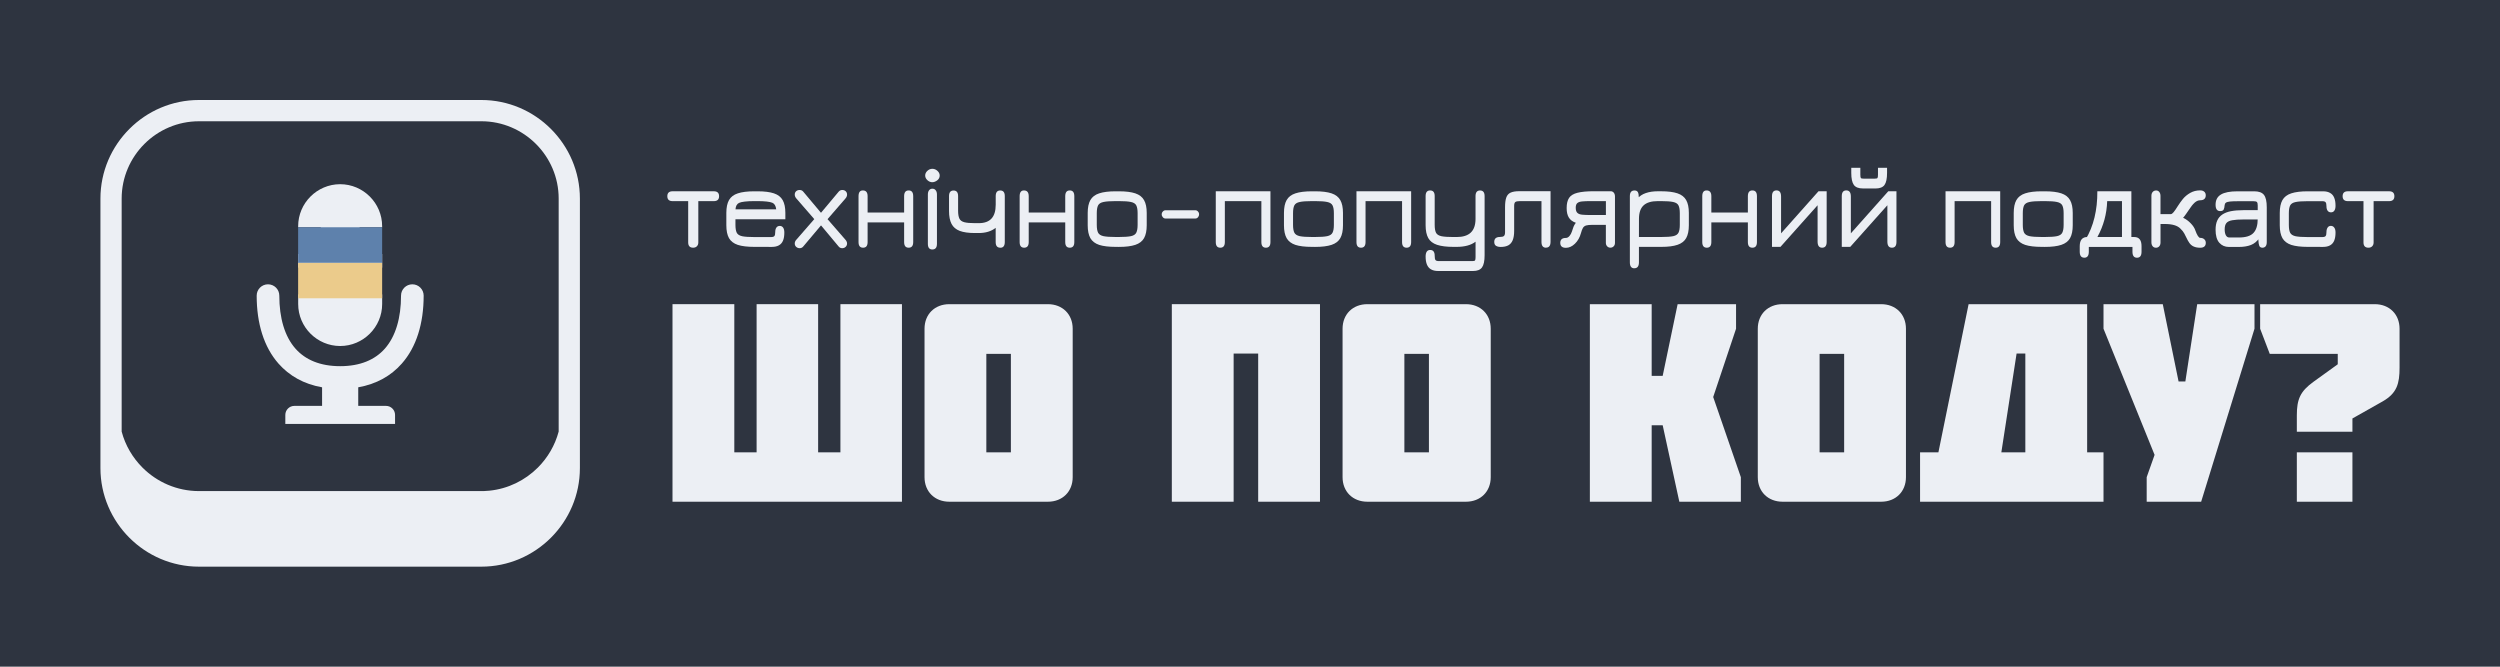
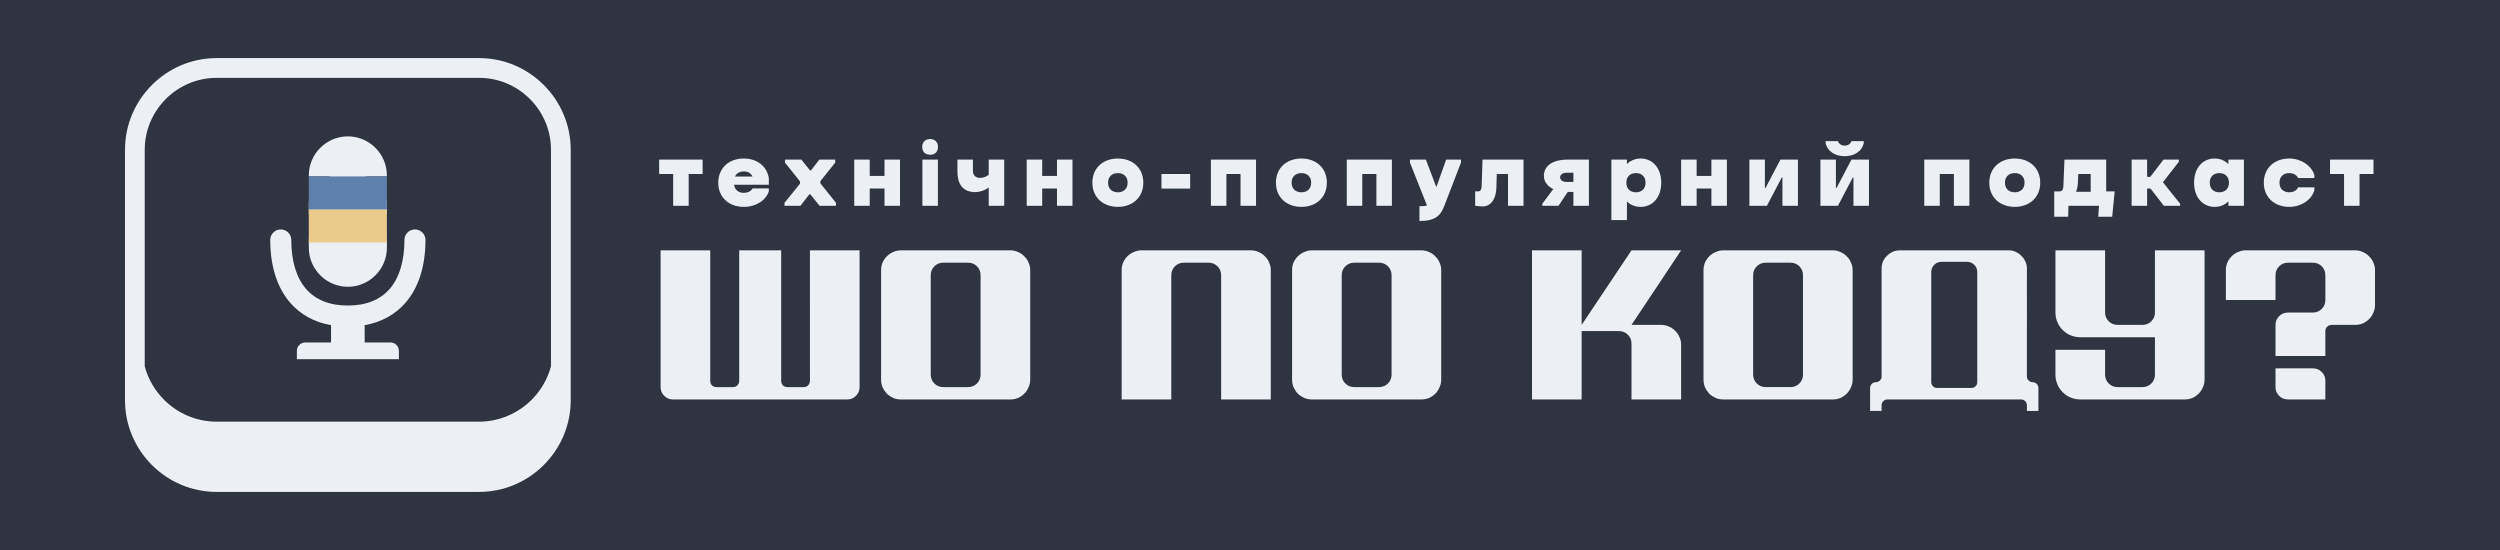
- <svg xmlns="http://www.w3.org/2000/svg" width="75mm" height="20mm" viewBox="0 0 75 20" version="1.1" id="svg5" xml:space="preserve">
-   <defs id="defs2">
-     <rect x="221.534" y="278.21" width="349.051" height="68.905" id="rect384" />
-     <rect x="212.368" y="266.039" width="286.84" height="48.158" id="rect1342" />
-     <rect x="245.825" y="251.493" width="269.931" height="63.039" id="rect1234" />
-     <rect x="1.001" y="132.807" width="376.925" height="112.314" id="rect34611" />
-     <rect x="27.359" y="169.602" width="380.622" height="48.557" id="rect34356" />
-     <clipPath clipPathUnits="userSpaceOnUse" id="clipPath5864">
-       <path d="m 0,7190 v 9010 H 9010 V 7190 Z" id="path5862" />
-     </clipPath>
-     <clipPath clipPathUnits="userSpaceOnUse" id="clipPath5876">
-       <path d="m 8990,7190 v 9010 h 9020 V 7190 Z" id="path5874" />
-     </clipPath>
-     <clipPath clipPathUnits="userSpaceOnUse" id="clipPath5888">
-       <path d="m 17990,7190 v 9010 h 9010 V 7190 Z" id="path5886" />
-     </clipPath>
-     <clipPath clipPathUnits="userSpaceOnUse" id="clipPath5900">
-       <path d="M 0,7210 H 11530 V 0 H 0 Z" id="path5898" />
-     </clipPath>
-     <clipPath clipPathUnits="userSpaceOnUse" id="clipPath5912">
-       <path d="M 11510,0 V 7210 H 23050 V 0 Z" id="path5910" />
-     </clipPath>
-     <clipPath clipPathUnits="userSpaceOnUse" id="clipPath5924">
-       <path d="m 23030,0 v 7210 h 3970 V 0 Z" id="path5922" />
-     </clipPath>
-     <clipPath clipPathUnits="userSpaceOnUse" id="clipPath5864-6">
-       <path d="m 0,7190 v 9010 H 9010 V 7190 Z" id="path5862-7" />
-     </clipPath>
-     <clipPath clipPathUnits="userSpaceOnUse" id="clipPath5876-5">
-       <path d="m 8990,7190 v 9010 h 9020 V 7190 Z" id="path5874-3" />
-     </clipPath>
-     <clipPath clipPathUnits="userSpaceOnUse" id="clipPath5888-5">
-       <path d="m 17990,7190 v 9010 h 9010 V 7190 Z" id="path5886-6" />
-     </clipPath>
-     <clipPath clipPathUnits="userSpaceOnUse" id="clipPath5900-2">
-       <path d="M 0,7210 H 11530 V 0 H 0 Z" id="path5898-9" />
-     </clipPath>
-     <clipPath clipPathUnits="userSpaceOnUse" id="clipPath5912-1">
-       <path d="M 11510,0 V 7210 H 23050 V 0 Z" id="path5910-2" />
-     </clipPath>
-     <clipPath clipPathUnits="userSpaceOnUse" id="clipPath5924-7">
-       <path d="m 23030,0 v 7210 h 3970 V 0 Z" id="path5922-0" />
-     </clipPath>
+ <svg xmlns="http://www.w3.org/2000/svg" width="1000" height="220" viewBox="0 0 264.583 58.208" version="1.1" id="svg1">
+   <defs id="defs1">
+     <rect x="698.834" y="219.654" width="852.581" height="212.078" id="rect2" />
+     <rect x="631.192" y="331.435" width="1088.994" height="131.079" id="rect3" />
  </defs>
-   <rect style="display:inline;fill:#2e3440;fill-opacity:1;stroke-width:0.673;paint-order:fill markers stroke" id="rect4131" x="0" y="0" width="75" height="20" />
-   <g id="g639" transform="matrix(1.000032,0,0,1.000032,-44.36337,-42.13493)" style="stroke:none">
-     <g id="g507" transform="matrix(0.9999678,0,0,0.9999678,-15.76007,2.134864)" style="stroke:none">
-       <g aria-label="шо по коду?" transform="matrix(0.2645833,0,0,0.2645833,21.34641,-26.54842)" id="text382" style="font-weight:bold;font-size:32px;font-family:Molot;-inkscape-font-specification:'Molot, Bold';text-align:center;letter-spacing:0px;word-spacing:-7px;white-space:pre;shape-inside:url(#rect384);display:inline;fill:#eceff4;stroke-width:3.78;paint-order:fill markers stroke">
-         <path d="m 416.749,297.018 c 1.6,-0.928 1.888,-2.016 1.888,-3.808 v -4.416 c 0,-1.632 -1.152,-2.784 -2.816,-2.784 h -12.992 v 2.784 l 1.088,2.848 h 7.712 v 1.184 l -2.752,1.984 c -1.504,1.088 -1.888,1.984 -1.888,3.808 v 1.856 h 6.304 v -1.504 z m -9.76,5.792 v 5.6 h 6.304 v -5.6 z" style="text-align:justify;fill:#eceff4" id="path239" />
-         <path d="m 396.141,308.41 6.048,-19.616 v -2.784 h -6.496 l -1.344,8.768 h -0.768 l -1.792,-8.768 h -6.72 v 2.784 l 5.792,14.304 -0.896,2.528 v 2.784 z" style="stroke:none;font-weight:bold;font-size:32px;font-family:Molot;-inkscape-font-specification:'Molot, Bold';text-align:justify;letter-spacing:0px;word-spacing:-7px;white-space:pre;shape-inside:url(#rect384);display:inline;fill:#eceff4;stroke-width:3.78;paint-order:fill markers stroke" id="path237" transform="translate(-2.7097525e-6)" />
-         <path d="m 376.205,302.81 h -2.72 l 1.728,-11.2 h 0.992 z m -11.936,5.6 h 20.8 v -5.6 h -1.856 v -16.8 h -13.44 l -3.424,16.8 h -2.08 z" style="stroke:none;font-weight:bold;font-size:32px;font-family:Molot;-inkscape-font-specification:'Molot, Bold';text-align:justify;letter-spacing:0px;word-spacing:-7px;white-space:pre;shape-inside:url(#rect384);display:inline;fill:#eceff4;stroke-width:3.78;paint-order:fill markers stroke" id="path235" transform="translate(-2.7097525e-6)" />
-         <path d="m 355.661,291.642 v 11.168 h -2.784 v -11.168 z m 4.192,16.768 c 1.664,0 2.816,-1.152 2.816,-2.784 v -16.832 c 0,-1.632 -1.152,-2.784 -2.816,-2.784 h -11.168 c -1.664,0 -2.816,1.152 -2.816,2.784 v 16.832 c 0,1.632 1.152,2.784 2.816,2.784 z" style="stroke:none;font-weight:bold;font-size:32px;font-family:Molot;-inkscape-font-specification:'Molot, Bold';text-align:justify;letter-spacing:0px;word-spacing:-7px;white-space:pre;shape-inside:url(#rect384);display:inline;fill:#eceff4;stroke-width:3.78;paint-order:fill markers stroke" id="path233" transform="translate(-2.7097525e-6)" />
-         <path d="m 335.085,294.138 h -1.248 v -8.128 h -7.008 v 22.4 h 7.008 v -8.672 h 1.248 l 1.888,8.672 h 6.976 v -2.784 l -3.136,-9.088 2.592,-7.744 v -2.784 h -6.624 z" style="stroke:none;font-weight:bold;font-size:32px;font-family:Molot;-inkscape-font-specification:'Molot, Bold';text-align:justify;letter-spacing:0px;word-spacing:-7px;white-space:pre;shape-inside:url(#rect384);display:inline;fill:#eceff4;stroke-width:3.78;paint-order:fill markers stroke" id="path231" transform="translate(-2.7097525e-6)" />
-         <path d="m 308.581,291.642 v 11.168 h -2.784 v -11.168 z m 4.192,16.768 c 1.664,0 2.816,-1.152 2.816,-2.784 v -16.832 c 0,-1.632 -1.152,-2.784 -2.816,-2.784 h -11.168 c -1.664,0 -2.816,1.152 -2.816,2.784 v 16.832 c 0,1.632 1.152,2.784 2.816,2.784 z" style="stroke:none;font-weight:bold;font-size:32px;font-family:Molot;-inkscape-font-specification:'Molot, Bold';text-align:justify;letter-spacing:0px;word-spacing:-7px;white-space:pre;shape-inside:url(#rect384);display:inline;fill:#eceff4;stroke-width:3.78;paint-order:fill markers stroke" id="path229" transform="translate(-2.7097525e-6)" />
-         <path d="m 286.437,308.41 v -16.8 h 2.784 v 16.8 h 7.008 v -22.4 h -16.8 v 22.4 z" style="stroke:none;font-weight:bold;font-size:32px;font-family:Molot;-inkscape-font-specification:'Molot, Bold';text-align:justify;letter-spacing:0px;word-spacing:-7px;white-space:pre;shape-inside:url(#rect384);display:inline;fill:#eceff4;stroke-width:3.78;paint-order:fill markers stroke" id="path227" transform="translate(-2.7097525e-6)" />
-         <path d="m 261.181,291.642 v 11.168 h -2.784 v -11.168 z m 4.192,16.768 c 1.664,0 2.816,-1.152 2.816,-2.784 v -16.832 c 0,-1.632 -1.152,-2.784 -2.816,-2.784 h -11.168 c -1.664,0 -2.816,1.152 -2.816,2.784 v 16.832 c 0,1.632 1.152,2.784 2.816,2.784 z" style="stroke:none;font-weight:bold;font-size:32px;font-family:Molot;-inkscape-font-specification:'Molot, Bold';text-align:justify;letter-spacing:0px;word-spacing:-7px;white-space:pre;shape-inside:url(#rect384);display:inline;fill:#eceff4;stroke-width:3.78;paint-order:fill markers stroke" id="path225" transform="translate(-2.7097525e-6)" />
-         <path d="m 222.813,286.01 v 22.4 h 26.016 v -22.4 h -6.976 v 16.8 h -2.528 v -16.8 h -6.976 v 16.8 h -2.528 v -16.8 z" style="stroke:none;font-weight:bold;font-size:32px;font-family:Molot;-inkscape-font-specification:'Molot, Bold';text-align:justify;letter-spacing:0px;word-spacing:-7px;white-space:pre;shape-inside:url(#rect384);display:inline;fill:#eceff4;stroke-width:3.78;paint-order:fill markers stroke" id="path223" transform="translate(-2.7097525e-6)" />
-       </g>
-       <g aria-label="технічно-популярний подкаст" transform="scale(0.9586099,1.043177)" id="text428" style="font-weight:bold;font-size:3.382px;font-family:Jura;-inkscape-font-specification:'Jura, Bold';text-align:center;text-anchor:middle;fill:#eceff4;stroke-width:0.098;paint-order:fill markers stroke">
-         <path d="m 136.842,45.468 q -0.156,0 -0.156,-0.152 v -1.187 h -0.487 q -0.166,0 -0.166,-0.142 0,-0.142 0.166,-0.142 h 1.288 q 0.166,0 0.166,0.142 0,0.142 -0.166,0.142 h -0.484 v 1.187 q 0,0.069 -0.044,0.11 -0.044,0.042 -0.118,0.042 z" id="path346" style="stroke:none;font-weight:bold;font-size:3.382px;font-family:Jura;-inkscape-font-specification:'Jura, Bold';text-align:center;text-anchor:middle;fill:#eceff4;stroke-width:0.098;paint-order:fill markers stroke" />
-         <path d="m 134.942,45.444 q -0.325,0 -0.517,-0.057 -0.191,-0.059 -0.276,-0.194 -0.083,-0.137 -0.083,-0.37 v -0.355 q 0,-0.233 0.083,-0.369 0.085,-0.137 0.276,-0.194 0.193,-0.059 0.517,-0.059 h 0.477 q 0.134,0 0.22,0.046 0.088,0.044 0.13,0.137 0.042,0.091 0.042,0.233 0,0.091 -0.037,0.14 -0.035,0.049 -0.105,0.049 -0.068,0 -0.105,-0.046 -0.037,-0.047 -0.037,-0.13 0,-0.085 -0.027,-0.115 -0.027,-0.03 -0.105,-0.03 h -0.453 q -0.255,0 -0.382,0.025 -0.127,0.024 -0.169,0.098 -0.041,0.074 -0.041,0.225 v 0.335 q 0,0.149 0.041,0.225 0.042,0.074 0.169,0.1 0.127,0.024 0.382,0.024 h 0.453 q 0.08,0 0.105,-0.029 0.027,-0.029 0.027,-0.113 0,-0.079 0.035,-0.129 0.035,-0.051 0.103,-0.051 0.066,0 0.105,0.049 0.041,0.047 0.041,0.144 0,0.14 -0.042,0.233 -0.042,0.091 -0.13,0.135 -0.086,0.044 -0.22,0.044 z" id="path344" style="stroke:none;font-weight:bold;font-size:3.382px;font-family:Jura;-inkscape-font-specification:'Jura, Bold';text-align:center;text-anchor:middle;fill:#eceff4;stroke-width:0.098;paint-order:fill markers stroke" />
-         <path d="m 133.515,45.468 q -0.042,0 -0.069,-0.025 -0.027,-0.024 -0.041,-0.103 -0.012,-0.079 -0.012,-0.243 l 0.037,0.088 q -0.107,0.147 -0.267,0.205 -0.159,0.056 -0.375,0.056 h -0.315 q -0.184,0 -0.301,-0.122 -0.115,-0.123 -0.115,-0.372 0,-0.156 0.051,-0.262 0.051,-0.108 0.157,-0.174 0.107,-0.068 0.272,-0.098 0.166,-0.03 0.396,-0.03 h 0.572 l -0.129,0.115 v -0.25 q 0,-0.074 -0.025,-0.098 -0.024,-0.024 -0.107,-0.024 h -0.477 q -0.171,0 -0.262,0.009 -0.09,0.009 -0.125,0.034 -0.035,0.024 -0.039,0.069 -0.007,0.088 -0.032,0.13 -0.025,0.042 -0.11,0.042 -0.142,0 -0.142,-0.183 0,-0.201 0.167,-0.293 0.167,-0.093 0.519,-0.093 h 0.524 q 0.216,0 0.304,0.103 0.088,0.103 0.088,0.357 v 1.001 q 0,0.162 -0.145,0.162 z m -1.031,-0.294 h 0.304 q 0.32,0 0.453,-0.129 0.135,-0.13 0.135,-0.409 l 0.02,0.02 h -0.463 q -0.223,0 -0.353,0.022 -0.129,0.02 -0.184,0.081 -0.054,0.061 -0.054,0.181 0,0.108 0.037,0.171 0.039,0.063 0.105,0.063 z" id="path342" style="stroke:none;font-weight:bold;font-size:3.382px;font-family:Jura;-inkscape-font-specification:'Jura, Bold';text-align:center;text-anchor:middle;fill:#eceff4;stroke-width:0.098;paint-order:fill markers stroke" />
-         <path d="m 130.187,45.468 q -0.063,0 -0.101,-0.044 -0.037,-0.044 -0.037,-0.112 V 43.977 q 0,-0.071 0.041,-0.113 0.041,-0.042 0.108,-0.042 0.061,0 0.098,0.044 0.037,0.042 0.037,0.112 v 0.524 h 0.325 q 0.034,0 0.081,-0.051 0.049,-0.051 0.139,-0.184 0.069,-0.1 0.157,-0.201 0.09,-0.101 0.228,-0.174 0.14,-0.073 0.311,-0.073 0.08,0 0.127,0.037 0.049,0.037 0.049,0.105 0,0.071 -0.046,0.107 -0.044,0.036 -0.13,0.036 -0.088,0 -0.172,0.068 -0.083,0.068 -0.203,0.238 -0.03,0.042 -0.059,0.079 -0.027,0.036 -0.052,0.066 -0.024,0.029 -0.047,0.052 0.132,0.057 0.238,0.159 0.108,0.101 0.145,0.206 0.041,0.105 0.08,0.159 0.039,0.054 0.071,0.054 0.08,0 0.127,0.039 0.049,0.039 0.049,0.103 0,0.142 -0.176,0.142 -0.118,0 -0.205,-0.036 -0.086,-0.036 -0.137,-0.108 -0.051,-0.069 -0.083,-0.135 -0.032,-0.066 -0.074,-0.134 -0.042,-0.069 -0.123,-0.14 -0.14,-0.13 -0.484,-0.13 h -0.135 v 0.531 q 0,0.069 -0.039,0.11 -0.039,0.042 -0.107,0.042 z" id="path340" style="stroke:none;font-weight:bold;font-size:3.382px;font-family:Jura;-inkscape-font-specification:'Jura, Bold';text-align:center;text-anchor:middle;fill:#eceff4;stroke-width:0.098;paint-order:fill markers stroke" />
-         <path d="m 127.948,45.755 q -0.142,0 -0.142,-0.172 V 45.424 q 0,-0.269 0.25,-0.264 h 0.088 l -0.152,0.068 q 0.37,-0.568 0.365,-1.383 h 1.065 v 1.316 h 0.091 q 0.227,0 0.227,0.264 v 0.159 q 0,0.172 -0.142,0.172 -0.142,0 -0.142,-0.172 v -0.139 h -1.366 v 0.139 q 0,0.172 -0.142,0.172 z m 0.411,-0.595 h 0.769 v -1.031 H 128.665 q -0.02,0.553 -0.306,1.031 z" id="path338" style="stroke:none;font-weight:bold;font-size:3.382px;font-family:Jura;-inkscape-font-specification:'Jura, Bold';text-align:center;text-anchor:middle;fill:#eceff4;stroke-width:0.098;paint-order:fill markers stroke" />
-         <path d="m 126.616,45.444 q -0.325,0 -0.517,-0.057 -0.191,-0.059 -0.276,-0.194 -0.083,-0.137 -0.083,-0.37 v -0.355 q 0,-0.233 0.083,-0.369 0.085,-0.137 0.276,-0.194 0.193,-0.059 0.517,-0.059 h 0.098 q 0.325,0 0.516,0.059 0.191,0.059 0.274,0.196 0.083,0.135 0.083,0.367 v 0.355 q 0,0.232 -0.083,0.369 -0.083,0.135 -0.274,0.194 -0.191,0.059 -0.516,0.059 z m 0,-0.284 h 0.098 q 0.254,0 0.379,-0.024 0.127,-0.025 0.167,-0.1 0.042,-0.076 0.042,-0.225 v -0.335 q 0,-0.15 -0.042,-0.225 -0.041,-0.074 -0.167,-0.098 -0.125,-0.025 -0.379,-0.025 h -0.098 q -0.255,0 -0.382,0.025 -0.127,0.024 -0.169,0.098 -0.041,0.074 -0.041,0.225 v 0.335 q 0,0.149 0.041,0.225 0.042,0.074 0.169,0.1 0.127,0.024 0.382,0.024 z" id="path336" style="stroke:none;font-weight:bold;font-size:3.382px;font-family:Jura;-inkscape-font-specification:'Jura, Bold';text-align:center;text-anchor:middle;fill:#eceff4;stroke-width:0.098;paint-order:fill markers stroke" />
-         <path d="m 123.748,45.468 q -0.142,0 -0.142,-0.162 v -1.461 h 1.711 v 1.461 q 0,0.162 -0.142,0.162 -0.142,0 -0.142,-0.162 v -1.177 h -1.143 v 1.177 q 0,0.162 -0.142,0.162 z" id="path334" style="stroke:none;font-weight:bold;font-size:3.382px;font-family:Jura;-inkscape-font-specification:'Jura, Bold';text-align:center;text-anchor:middle;fill:#eceff4;stroke-width:0.098;paint-order:fill markers stroke" />
-         <path d="m 121.928,45.468 q -0.142,0 -0.142,-0.176 V 44.247 l -1.162,1.197 h -0.265 v -1.458 q 0,-0.166 0.142,-0.166 0.142,0 0.142,0.176 v 1.059 l 1.172,-1.211 h 0.255 v 1.458 q 0,0.166 -0.142,0.166 z m -0.91,-1.704 q -0.2,0 -0.281,-0.101 -0.081,-0.103 -0.081,-0.348 v -0.145 h 0.284 v 0.2 q 0,0.076 0.017,0.095 0.017,0.017 0.088,0.017 h 0.345 q 0.069,0 0.085,-0.017 0.017,-0.019 0.017,-0.095 v -0.2 h 0.284 v 0.145 q 0,0.249 -0.081,0.35 -0.08,0.1 -0.281,0.1 z" id="path332" style="fill:#eceff4" />
-         <path d="m 119.744,45.468 q -0.142,0 -0.142,-0.176 V 44.247 l -1.162,1.197 h -0.265 v -1.458 q 0,-0.166 0.142,-0.166 0.142,0 0.142,0.176 v 1.059 l 1.172,-1.211 h 0.255 v 1.458 q 0,0.166 -0.142,0.166 z" id="path330" style="stroke:none;font-weight:bold;font-size:3.382px;font-family:Jura;-inkscape-font-specification:'Jura, Bold';text-align:center;text-anchor:middle;fill:#eceff4;stroke-width:0.098;paint-order:fill markers stroke" />
-         <path d="m 116.135,45.468 q -0.142,0 -0.142,-0.162 v -1.319 q 0,-0.166 0.135,-0.166 0.149,0 0.149,0.166 v 0.47 h 1.143 v -0.47 q 0,-0.166 0.142,-0.166 0.142,0 0.142,0.166 v 1.319 q 0,0.162 -0.142,0.162 -0.142,0 -0.142,-0.162 v -0.565 h -1.143 v 0.565 q 0,0.162 -0.142,0.162 z" id="path328" style="stroke:none;font-weight:bold;font-size:3.382px;font-family:Jura;-inkscape-font-specification:'Jura, Bold';text-align:center;text-anchor:middle;fill:#eceff4;stroke-width:0.098;paint-order:fill markers stroke" />
-         <path d="m 113.866,46.06 q -0.139,0 -0.139,-0.172 v -1.904 q 0,-0.162 0.145,-0.162 0.076,0 0.105,0.047 0.03,0.047 0.03,0.162 v 0.101 l -0.051,-0.068 q 0.107,-0.117 0.269,-0.167 0.164,-0.052 0.377,-0.052 h 0.098 q 0.325,0 0.516,0.059 0.191,0.059 0.274,0.196 0.083,0.135 0.083,0.367 v 0.355 q 0,0.232 -0.083,0.369 -0.083,0.135 -0.272,0.194 -0.188,0.059 -0.507,0.059 h -0.7 v 0.443 q 0,0.172 -0.145,0.172 z m 0.145,-0.9 h 0.7 q 0.25,0 0.374,-0.024 0.123,-0.025 0.164,-0.1 0.041,-0.076 0.041,-0.225 v -0.335 q 0,-0.15 -0.042,-0.225 -0.041,-0.074 -0.167,-0.098 -0.125,-0.025 -0.379,-0.025 h -0.098 q -0.306,0 -0.45,0.125 -0.142,0.123 -0.142,0.386 z" id="path326" style="stroke:none;font-weight:bold;font-size:3.382px;font-family:Jura;-inkscape-font-specification:'Jura, Bold';text-align:center;text-anchor:middle;fill:#eceff4;stroke-width:0.098;paint-order:fill markers stroke" />
-         <path d="m 111.725,45.471 q -0.176,0 -0.176,-0.142 0,-0.142 0.176,-0.142 0.061,0 0.112,-0.056 0.052,-0.057 0.074,-0.123 0.03,-0.091 0.054,-0.145 0.024,-0.054 0.071,-0.112 -0.149,-0.047 -0.218,-0.149 -0.069,-0.101 -0.069,-0.274 0,-0.188 0.076,-0.293 0.078,-0.105 0.264,-0.147 0.188,-0.044 0.516,-0.044 h 0.521 q 0.061,0 0.098,0.042 0.037,0.041 0.037,0.11 v 1.332 q 0,0.063 -0.041,0.1 -0.039,0.039 -0.105,0.039 -0.059,0 -0.1,-0.041 -0.039,-0.039 -0.039,-0.098 v -0.517 h -0.426 q -0.123,0 -0.189,0.017 -0.066,0.017 -0.101,0.068 -0.034,0.051 -0.064,0.154 -0.054,0.184 -0.188,0.303 -0.132,0.118 -0.282,0.118 z m 0.768,-0.944 h 0.484 v -0.399 h -0.484 q -0.152,0 -0.255,0.009 -0.101,0.007 -0.154,0.047 -0.051,0.039 -0.051,0.134 0,0.105 0.052,0.149 0.052,0.044 0.154,0.052 0.103,0.009 0.254,0.009 z" id="path324" style="stroke:none;font-weight:bold;font-size:3.382px;font-family:Jura;-inkscape-font-specification:'Jura, Bold';text-align:center;text-anchor:middle;fill:#eceff4;stroke-width:0.098;paint-order:fill markers stroke" />
-         <path d="m 111.103,45.468 q -0.142,0 -0.142,-0.166 v -1.174 h -0.67 q -0.113,0 -0.15,0.027 -0.035,0.027 -0.035,0.112 v 0.717 q 0,0.162 -0.044,0.265 -0.044,0.101 -0.137,0.15 -0.093,0.047 -0.242,0.047 -0.088,0 -0.144,-0.032 -0.056,-0.032 -0.056,-0.113 0,-0.142 0.179,-0.142 0.091,0 0.125,-0.029 0.034,-0.029 0.034,-0.107 v -0.72 q 0,-0.179 0.039,-0.279 0.039,-0.1 0.135,-0.14 0.098,-0.041 0.269,-0.041 h 0.981 v 1.454 q 0,0.169 -0.142,0.169 z" id="path322" style="stroke:none;font-weight:bold;font-size:3.382px;font-family:Jura;-inkscape-font-specification:'Jura, Bold';text-align:center;text-anchor:middle;fill:#eceff4;stroke-width:0.098;paint-order:fill markers stroke" />
-         <path d="m 107.728,46.138 q -0.134,0 -0.222,-0.046 -0.086,-0.044 -0.129,-0.137 -0.042,-0.093 -0.042,-0.233 0,-0.091 0.035,-0.14 0.037,-0.049 0.107,-0.049 0.071,0 0.107,0.042 0.035,0.042 0.035,0.123 0,0.095 0.025,0.125 0.027,0.03 0.107,0.03 h 1.045 q 0.068,0 0.085,-0.019 0.017,-0.019 0.017,-0.096 v -0.443 q -0.211,0.149 -0.592,0.149 h -0.098 q -0.323,0 -0.516,-0.059 -0.191,-0.059 -0.274,-0.194 -0.083,-0.137 -0.083,-0.369 v -0.839 q 0,-0.162 0.142,-0.162 0.142,0 0.142,0.162 v 0.829 q 0,0.149 0.041,0.225 0.042,0.074 0.167,0.1 0.127,0.024 0.38,0.024 h 0.098 q 0.298,0 0.445,-0.129 0.147,-0.13 0.147,-0.392 v -0.656 q 0,-0.162 0.142,-0.162 0.142,0 0.142,0.162 v 1.701 q 0,0.247 -0.081,0.35 -0.081,0.103 -0.281,0.103 z" id="path320" style="stroke:none;font-weight:bold;font-size:3.382px;font-family:Jura;-inkscape-font-specification:'Jura, Bold';text-align:center;text-anchor:middle;fill:#eceff4;stroke-width:0.098;paint-order:fill markers stroke" />
-         <path d="m 105.313,45.468 q -0.142,0 -0.142,-0.162 v -1.461 h 1.711 v 1.461 q 0,0.162 -0.142,0.162 -0.142,0 -0.142,-0.162 v -1.177 h -1.143 v 1.177 q 0,0.162 -0.142,0.162 z" id="path318" style="stroke:none;font-weight:bold;font-size:3.382px;font-family:Jura;-inkscape-font-specification:'Jura, Bold';text-align:center;text-anchor:middle;fill:#eceff4;stroke-width:0.098;paint-order:fill markers stroke" />
-         <path d="m 103.778,45.444 q -0.325,0 -0.517,-0.057 -0.191,-0.059 -0.276,-0.194 -0.083,-0.137 -0.083,-0.37 v -0.355 q 0,-0.233 0.083,-0.369 0.085,-0.137 0.276,-0.194 0.193,-0.059 0.517,-0.059 h 0.098 q 0.325,0 0.516,0.059 0.191,0.059 0.274,0.196 0.083,0.135 0.083,0.367 v 0.355 q 0,0.232 -0.083,0.369 -0.083,0.135 -0.274,0.194 -0.191,0.059 -0.516,0.059 z m 0,-0.284 h 0.098 q 0.254,0 0.379,-0.024 0.127,-0.025 0.167,-0.1 0.042,-0.076 0.042,-0.225 v -0.335 q 0,-0.15 -0.042,-0.225 -0.041,-0.074 -0.167,-0.098 -0.125,-0.025 -0.379,-0.025 h -0.098 q -0.255,0 -0.382,0.025 -0.127,0.024 -0.169,0.098 -0.041,0.074 -0.041,0.225 v 0.335 q 0,0.149 0.041,0.225 0.042,0.074 0.169,0.1 0.127,0.024 0.382,0.024 z" id="path316" style="stroke:none;font-weight:bold;font-size:3.382px;font-family:Jura;-inkscape-font-specification:'Jura, Bold';text-align:center;text-anchor:middle;fill:#eceff4;stroke-width:0.098;paint-order:fill markers stroke" />
-         <path d="m 100.91,45.468 q -0.142,0 -0.142,-0.162 v -1.461 h 1.711 v 1.461 q 0,0.162 -0.142,0.162 -0.142,0 -0.142,-0.162 v -1.177 h -1.143 v 1.177 q 0,0.162 -0.142,0.162 z" id="path314" style="stroke:none;font-weight:bold;font-size:3.382px;font-family:Jura;-inkscape-font-specification:'Jura, Bold';text-align:center;text-anchor:middle;fill:#eceff4;stroke-width:0.098;paint-order:fill markers stroke" />
-         <path d="m 99.195,44.629 q -0.047,0 -0.083,-0.036 -0.036,-0.036 -0.036,-0.083 0,-0.049 0.036,-0.083 0.036,-0.036 0.083,-0.036 h 0.933 q 0.049,0 0.083,0.036 0.035,0.034 0.035,0.083 0,0.047 -0.035,0.083 -0.034,0.036 -0.083,0.036 z" id="path312" style="stroke:none;font-weight:bold;font-size:3.382px;font-family:Jura;-inkscape-font-specification:'Jura, Bold';text-align:center;text-anchor:middle;fill:#eceff4;stroke-width:0.098;paint-order:fill markers stroke" />
-         <path d="m 97.636,45.444 q -0.325,0 -0.517,-0.057 -0.191,-0.059 -0.276,-0.194 -0.083,-0.137 -0.083,-0.37 v -0.355 q 0,-0.233 0.083,-0.369 0.085,-0.137 0.276,-0.194 0.193,-0.059 0.517,-0.059 h 0.098 q 0.325,0 0.516,0.059 0.191,0.059 0.274,0.196 0.083,0.135 0.083,0.367 v 0.355 q 0,0.232 -0.083,0.369 -0.083,0.135 -0.274,0.194 -0.191,0.059 -0.516,0.059 z m 0,-0.284 h 0.098 q 0.254,0 0.379,-0.024 0.127,-0.025 0.167,-0.1 0.042,-0.076 0.042,-0.225 v -0.335 q 0,-0.15 -0.042,-0.225 -0.041,-0.074 -0.167,-0.098 -0.125,-0.025 -0.379,-0.025 h -0.098 q -0.255,0 -0.382,0.025 -0.127,0.024 -0.169,0.098 -0.041,0.074 -0.041,0.225 v 0.335 q 0,0.149 0.041,0.225 0.042,0.074 0.169,0.1 0.127,0.024 0.382,0.024 z" id="path310" style="stroke:none;font-weight:bold;font-size:3.382px;font-family:Jura;-inkscape-font-specification:'Jura, Bold';text-align:center;text-anchor:middle;fill:#eceff4;stroke-width:0.098;paint-order:fill markers stroke" />
-         <path d="m 94.772,45.468 q -0.142,0 -0.142,-0.162 v -1.319 q 0,-0.166 0.135,-0.166 0.149,0 0.149,0.166 v 0.47 h 1.143 v -0.47 q 0,-0.166 0.142,-0.166 0.142,0 0.142,0.166 v 1.319 q 0,0.162 -0.142,0.162 -0.142,0 -0.142,-0.162 v -0.565 h -1.143 v 0.565 q 0,0.162 -0.142,0.162 z" id="path308" style="stroke:none;font-weight:bold;font-size:3.382px;font-family:Jura;-inkscape-font-specification:'Jura, Bold';text-align:center;text-anchor:middle;fill:#eceff4;stroke-width:0.098;paint-order:fill markers stroke" />
-         <path d="m 94.025,45.468 q -0.145,0 -0.145,-0.162 v -0.409 q -0.206,0.149 -0.531,0.149 h -0.118 q -0.296,0 -0.475,-0.061 -0.178,-0.063 -0.257,-0.201 -0.079,-0.14 -0.079,-0.37 v -0.429 q 0,-0.162 0.142,-0.162 0.142,0 0.142,0.162 v 0.419 q 0,0.15 0.041,0.228 0.041,0.076 0.154,0.103 0.113,0.027 0.333,0.027 h 0.118 q 0.267,0 0.399,-0.132 0.132,-0.132 0.132,-0.399 v -0.247 q 0,-0.162 0.142,-0.162 0.142,0 0.142,0.162 v 1.319 q 0,0.166 -0.139,0.166 z" id="path306" style="stroke:none;font-weight:bold;font-size:3.382px;font-family:Jura;-inkscape-font-specification:'Jura, Bold';text-align:center;text-anchor:middle;fill:#eceff4;stroke-width:0.098;paint-order:fill markers stroke" />
-         <path d="m 91.897,45.519 q -0.139,0 -0.139,-0.162 v -1.42 q 0,-0.076 0.037,-0.12 0.039,-0.046 0.105,-0.046 0.066,0 0.103,0.046 0.039,0.044 0.039,0.12 v 1.42 q 0,0.162 -0.145,0.162 z m 0.003,-1.934 q -0.088,0 -0.157,-0.059 -0.069,-0.059 -0.069,-0.134 0,-0.076 0.068,-0.134 0.068,-0.059 0.156,-0.059 0.09,0 0.159,0.059 0.071,0.059 0.071,0.134 0,0.086 -0.078,0.14 -0.078,0.052 -0.149,0.052 z" id="path304" style="stroke:none;font-weight:bold;font-size:3.382px;font-family:Jura;-inkscape-font-specification:'Jura, Bold';text-align:center;text-anchor:middle;fill:#eceff4;stroke-width:0.098;paint-order:fill markers stroke" />
-         <path d="m 89.73,45.468 q -0.142,0 -0.142,-0.162 v -1.319 q 0,-0.166 0.135,-0.166 0.149,0 0.149,0.166 v 0.47 h 1.143 v -0.47 q 0,-0.166 0.142,-0.166 0.142,0 0.142,0.166 v 1.319 q 0,0.162 -0.142,0.162 -0.142,0 -0.142,-0.162 v -0.565 h -1.143 v 0.565 q 0,0.162 -0.142,0.162 z" id="path302" style="stroke:none;font-weight:bold;font-size:3.382px;font-family:Jura;-inkscape-font-specification:'Jura, Bold';text-align:center;text-anchor:middle;fill:#eceff4;stroke-width:0.098;paint-order:fill markers stroke" />
-         <path d="m 87.748,45.482 q -0.066,0 -0.112,-0.039 -0.044,-0.037 -0.044,-0.096 0,-0.03 0.012,-0.056 0.012,-0.027 0.034,-0.049 L 88.203,44.646 87.638,44.048 q -0.046,-0.051 -0.046,-0.108 0,-0.059 0.042,-0.095 0.044,-0.037 0.11,-0.037 0.071,0 0.113,0.047 l 0.556,0.609 0.555,-0.609 q 0.046,-0.047 0.112,-0.047 0.064,0 0.107,0.037 0.042,0.036 0.042,0.095 0,0.057 -0.046,0.108 l -0.565,0.599 0.563,0.595 q 0.022,0.022 0.034,0.049 0.014,0.025 0.014,0.056 0,0.057 -0.044,0.096 -0.044,0.039 -0.108,0.039 -0.068,0 -0.11,-0.047 l -0.553,-0.609 -0.558,0.609 q -0.044,0.047 -0.108,0.047 z" id="path300" style="stroke:none;font-weight:bold;font-size:3.382px;font-family:Jura;-inkscape-font-specification:'Jura, Bold';text-align:center;text-anchor:middle;fill:#eceff4;stroke-width:0.098;paint-order:fill markers stroke" />
-         <path d="m 86.327,45.444 q -0.325,0 -0.517,-0.057 -0.191,-0.059 -0.276,-0.194 -0.083,-0.137 -0.083,-0.37 v -0.355 q 0,-0.233 0.083,-0.369 0.085,-0.137 0.276,-0.194 0.193,-0.059 0.517,-0.059 h 0.098 q 0.325,0 0.516,0.059 0.191,0.059 0.274,0.196 0.083,0.135 0.083,0.367 v 0.183 h -1.562 v 0.162 q 0,0.149 0.041,0.225 0.042,0.074 0.169,0.1 0.127,0.024 0.382,0.024 h 0.521 q 0.079,0 0.105,-0.029 0.027,-0.029 0.027,-0.113 0,-0.085 0.037,-0.132 0.039,-0.047 0.107,-0.047 0.069,0.002 0.105,0.052 0.036,0.049 0.036,0.14 0,0.14 -0.042,0.233 -0.042,0.091 -0.13,0.135 -0.086,0.044 -0.22,0.044 z m -0.59,-1.079 h 1.275 q -0.019,-0.149 -0.12,-0.189 -0.061,-0.024 -0.181,-0.036 -0.118,-0.012 -0.286,-0.012 h -0.098 q -0.183,0 -0.303,0.014 -0.118,0.012 -0.174,0.037 -0.101,0.042 -0.113,0.186 z" id="path298" style="stroke:none;font-weight:bold;font-size:3.382px;font-family:Jura;-inkscape-font-specification:'Jura, Bold';text-align:center;text-anchor:middle;fill:#eceff4;stroke-width:0.098;paint-order:fill markers stroke" />
-         <path d="m 84.413,45.468 q -0.156,0 -0.156,-0.152 v -1.187 h -0.487 q -0.166,0 -0.166,-0.142 0,-0.142 0.166,-0.142 h 1.288 q 0.166,0 0.166,0.142 0,0.142 -0.166,0.142 h -0.484 v 1.187 q 0,0.069 -0.044,0.11 -0.044,0.042 -0.118,0.042 z" id="path296" style="stroke:none;font-weight:bold;font-size:3.382px;font-family:Jura;-inkscape-font-specification:'Jura, Bold';text-align:center;text-anchor:middle;fill:#eceff4;stroke-width:0.098;paint-order:fill markers stroke" />
-       </g>
+   <rect style="display:inline;fill:#2e3440;fill-opacity:1;stroke:none;stroke-width:2.158;paint-order:fill markers stroke" id="rect4131" x="0" y="0" width="264.583" height="58.208" />
+   <g id="g639" transform="matrix(3.279581,0,0,3.279581,-142.141,-141.871)" style="stroke:none">
+     <g id="g507" transform="matrix(0.9999703,0,0,0.9999703,-16.0555,2.202236)" style="stroke:none">
+       <path style="font-size:87.827px;font-family:FRONTRUNNER;-inkscape-font-specification:FRONTRUNNER;letter-spacing:0px;word-spacing:-15px;white-space:pre;fill:#eceff4;stroke-width:0.7;paint-order:fill markers stroke" d="m 768.744,241.059 h 20.464 v 56.385 q 0,2.108 -1.493,3.601 -1.493,1.493 -3.601,1.493 h -71.842 q -2.108,0 -3.601,-1.493 -1.493,-1.493 -1.493,-3.601 v -56.385 h 20.464 v 53.75 q 0,1.142 0.703,1.932 0.79,0.703 1.932,0.703 h 6.763 q 1.054,0 1.757,-0.703 0.79,-0.79 0.79,-1.932 v -53.75 h 17.302 v 53.75 q 0,1.142 0.703,1.932 0.79,0.703 1.844,0.703 h 6.763 q 1.054,0 1.757,-0.703 0.79,-0.79 0.79,-1.932 z m 70.349,10.276 q 0,-2.196 -1.493,-3.689 -1.493,-1.493 -3.689,-1.493 h -10.188 q -2.196,0 -3.689,1.493 -1.493,1.493 -1.493,3.689 v 40.927 q 0,2.196 1.493,3.689 1.493,1.493 3.689,1.493 h 10.188 q 2.196,0 3.689,-1.493 1.493,-1.493 1.493,-3.689 z m 12.296,-10.276 q 1.669,0 3.162,0.703 1.493,0.615 2.547,1.757 1.142,1.054 1.757,2.547 0.703,1.493 0.703,3.162 v 45.143 q 0,1.669 -0.703,3.162 -0.615,1.493 -1.757,2.635 -1.054,1.054 -2.547,1.757 -1.493,0.615 -3.162,0.615 H 806.246 q -1.669,0 -3.162,-0.615 -1.493,-0.703 -2.635,-1.757 -1.054,-1.142 -1.757,-2.635 -0.615,-1.493 -0.615,-3.162 v -45.143 q 0,-1.669 0.615,-3.162 0.703,-1.493 1.757,-2.547 1.142,-1.142 2.635,-1.757 1.493,-0.703 3.162,-0.703 z m 45.864,8.168 q 0,-1.669 0.615,-3.162 0.703,-1.493 1.757,-2.547 1.142,-1.142 2.635,-1.757 1.493,-0.703 3.162,-0.703 h 45.143 q 1.669,0 3.162,0.703 1.493,0.615 2.547,1.757 1.142,1.054 1.757,2.547 0.703,1.493 0.703,3.162 v 53.311 H 938.268 v -51.203 q 0,-2.196 -1.493,-3.689 -1.493,-1.493 -3.689,-1.493 h -10.188 q -2.196,0 -3.689,1.493 -1.493,1.493 -1.493,3.689 v 51.203 h -20.464 z m 111.276,2.108 q 0,-2.196 -1.493,-3.689 -1.493,-1.493 -3.689,-1.493 h -10.188 q -2.196,0 -3.689,1.493 -1.493,1.493 -1.493,3.689 v 40.927 q 0,2.196 1.493,3.689 1.493,1.493 3.689,1.493 h 10.188 q 2.196,0 3.689,-1.493 1.493,-1.493 1.493,-3.689 z m 12.296,-10.276 q 1.669,0 3.162,0.703 1.493,0.615 2.547,1.757 1.142,1.054 1.756,2.547 0.703,1.493 0.703,3.162 v 45.143 q 0,1.669 -0.703,3.162 -0.615,1.493 -1.756,2.635 -1.054,1.054 -2.547,1.757 -1.493,0.615 -3.162,0.615 h -45.143 q -1.669,0 -3.162,-0.615 -1.493,-0.703 -2.635,-1.757 -1.054,-1.142 -1.757,-2.635 -0.615,-1.493 -0.615,-3.162 v -45.143 q 0,-1.669 0.615,-3.162 0.703,-1.493 1.757,-2.547 1.142,-1.142 2.635,-1.757 1.493,-0.703 3.162,-0.703 z m 98.911,30.739 q 1.669,0 3.162,0.703 1.493,0.615 2.547,1.757 1.142,1.054 1.756,2.547 0.703,1.493 0.703,3.162 v 22.571 h -20.464 v -23.098 q 0,-2.108 -1.493,-3.601 -1.493,-1.493 -3.689,-1.493 h -15.37 v 28.192 h -20.464 v -61.479 h 20.464 v 30.739 l 20.551,-30.739 h 20.464 l -20.464,30.739 z m 58.405,-20.464 q 0,-2.196 -1.493,-3.689 -1.493,-1.493 -3.689,-1.493 h -10.188 q -2.196,0 -3.689,1.493 -1.493,1.493 -1.493,3.689 v 40.927 q 0,2.196 1.493,3.689 1.493,1.493 3.689,1.493 h 10.188 q 2.196,0 3.689,-1.493 1.493,-1.493 1.493,-3.689 z m 12.296,-10.276 q 1.669,0 3.162,0.703 1.493,0.615 2.547,1.757 1.142,1.054 1.757,2.547 0.703,1.493 0.703,3.162 v 45.143 q 0,1.669 -0.703,3.162 -0.615,1.493 -1.757,2.635 -1.054,1.054 -2.547,1.757 -1.493,0.615 -3.162,0.615 h -45.143 q -1.669,0 -3.162,-0.615 -1.493,-0.703 -2.635,-1.757 -1.054,-1.142 -1.756,-2.635 -0.615,-1.493 -0.615,-3.162 v -45.143 q 0,-1.669 0.615,-3.162 0.703,-1.493 1.756,-2.547 1.142,-1.142 2.635,-1.757 1.493,-0.703 3.162,-0.703 z m 80.01,51.993 q 0,0.966 0.703,1.669 0.703,0.703 1.669,0.703 0.966,0 1.669,0.703 0.703,0.703 0.703,1.669 v 9.485 h -4.743 v -2.371 q 0,-0.966 -0.703,-1.669 -0.703,-0.703 -1.669,-0.703 h -55.155 q -0.966,0 -1.669,0.703 -0.703,0.703 -0.703,1.669 v 2.371 h -4.743 v -9.485 q 0,-0.966 0.703,-1.669 0.703,-0.703 1.669,-0.703 0.966,0 1.669,-0.703 0.703,-0.703 0.703,-1.669 v -44.44 q 0,-1.581 0.527,-2.898 0.615,-1.405 1.669,-2.371 1.054,-1.054 2.371,-1.669 1.405,-0.615 2.986,-0.615 h 44.792 q 1.581,0 2.898,0.615 1.405,0.615 2.371,1.669 1.054,0.966 1.669,2.371 0.615,1.317 0.615,2.898 z m -22.835,4.743 q 0.966,0 1.669,-0.703 0.703,-0.703 0.703,-1.669 v -45.406 q 0,-1.757 -1.23,-2.986 -1.23,-1.23 -2.986,-1.23 h -10.539 q -1.756,0 -2.986,1.23 -1.23,1.23 -1.23,2.986 v 45.406 q 0,0.966 0.703,1.669 0.703,0.703 1.669,0.703 z m 75.619,-56.736 h 20.464 v 53.311 q 0,1.669 -0.703,3.162 -0.615,1.493 -1.756,2.635 -1.054,1.054 -2.547,1.757 -1.493,0.615 -3.162,0.615 h -43.035 q -2.108,0 -4.04,-0.79 -1.844,-0.79 -3.25,-2.196 -1.405,-1.405 -2.196,-3.25 -0.79,-1.932 -0.79,-4.04 v -10.188 h 20.464 v 10.188 q 0,2.196 1.493,3.689 1.493,1.493 3.689,1.493 h 10.188 q 2.196,0 3.689,-1.493 1.493,-1.493 1.493,-3.689 v -15.37 h -30.739 q -2.108,0 -4.04,-0.79 -1.844,-0.79 -3.25,-2.196 -1.405,-1.405 -2.196,-3.25 -0.79,-1.844 -0.79,-3.952 v -25.645 h 20.464 v 25.645 q 0,2.108 1.493,3.601 1.493,1.493 3.689,1.493 h 10.188 q 2.196,0 3.689,-1.493 1.493,-1.493 1.493,-3.601 z m 70.261,61.479 h -15.37 q -2.196,0 -3.689,-1.493 -1.493,-1.493 -1.493,-3.601 v -7.729 h 15.37 q 2.196,0 3.689,1.493 1.493,1.493 1.493,3.601 z m -41.015,-53.311 q 0,-1.669 0.615,-3.162 0.703,-1.493 1.757,-2.547 1.142,-1.142 2.635,-1.757 1.493,-0.703 3.162,-0.703 h 45.143 q 1.669,0 3.162,0.703 1.493,0.615 2.547,1.757 1.142,1.054 1.756,2.547 0.703,1.493 0.703,3.162 v 14.404 q 0,1.669 -0.703,3.162 -0.615,1.493 -1.756,2.635 -1.054,1.054 -2.547,1.757 -1.493,0.615 -3.162,0.615 h -9.749 q -1.054,0 -1.844,0.79 -0.703,0.703 -0.703,1.757 v 10.276 h -20.551 v -12.823 q 0,-2.108 1.493,-3.601 1.493,-1.493 3.689,-1.493 h 10.188 q 2.196,0 3.689,-1.493 1.493,-1.493 1.493,-3.689 v -10.188 q 0,-2.196 -1.493,-3.689 -1.493,-1.493 -3.689,-1.493 h -10.188 q -2.196,0 -3.689,1.493 -1.493,1.493 -1.493,3.689 v 10.188 h -20.464 z" id="text1" transform="matrix(0.07827916,0,0,0.07827916,25.35962,30.26643)" aria-label="ШО ПО КОДУ?" />
+       <path style="font-size:40px;font-family:Ermilov;-inkscape-font-specification:Ermilov;letter-spacing:4.224px;word-spacing:0px;white-space:pre;fill:#eceff4;stroke-width:0.7;paint-order:fill markers stroke" d="m 644.911,355.424 h 6.04 v -6.24 h -18.84 v 6.24 h 6.08 v 13.76 h 6.72 z m 27.704,6.24 c -0.76,1.32 -2.2,1.92 -3.84,1.92 -2.28,0 -3.88,-1.32 -4.2,-3.52 h 15.08 v -2.88 c -0.88,-5.24 -5.2,-8.48 -10.88,-8.48 -6.36,0 -11.04,4.08 -11.04,10.48 0,6.4 4.68,10.48 11.04,10.48 5.44,0 9.64,-2.92 10.88,-6.72 v -1.28 z m -3.84,-7.36 c 1.88,0 3.12,0.8 3.8,2.2 h -7.6 c 0.68,-1.4 2.04,-2.2 3.8,-2.2 z m 32.864,14.88 h 7.12 v -1.28 l -6.76,-8.44 v -0.96 l 6.44,-8.04 v -1.28 h -6.92 l -3.56,4.64 h -0.48 l -3.72,-4.64 h -7.12 v 1.28 l 6.52,8.16 v 1 l -6.72,8.28 v 1.28 h 6.92 l 3.8,-4.92 h 0.52 z m -8.08,-10.08 -0.04,0.08 v -0.12 z m 8.04,-0.12 h 0.04 v 0.04 z m 28.184,10.2 h 6.72 v -20 h -6.72 v 7.08 h -6.4 v -7.08 h -6.72 v 20 h 6.72 v -7.48 h 6.4 z m 16.424,0 h 6.72 v -20 h -6.72 z m -0.08,-25.52 c 0,2.12 1.36,3.4 3.44,3.4 2.08,0 3.4,-1.28 3.4,-3.4 0,-2.08 -1.32,-3.4 -3.4,-3.4 -2.08,0 -3.44,1.32 -3.44,3.4 z m 21.984,5.52 h -6.72 v 5.16 c 0,5.32 2.24,8.92 7.72,8.92 2,0 4.28,-0.76 5.84,-2.04 v 7.96 h 6.72 v -20 h -6.72 v 6.52 c -0.84,0.8 -2.28,1.4 -3.8,1.4 -1.8,0 -3.04,-1.12 -3.04,-3.08 z m 36.424,20 h 6.72 v -20 h -6.72 v 7.08 h -6.4 v -7.08 h -6.72 v 20 h 6.72 v -7.48 h 6.4 z m 26.384,0.48 c 6.36,0 11.04,-4.08 11.04,-10.48 0,-6.4 -4.68,-10.48 -11.04,-10.48 -6.36,0 -11.04,4.08 -11.04,10.48 0,6.4 4.68,10.48 11.04,10.48 z m 0,-14.64 c 2.56,0 4.24,1.56 4.24,4.16 0,2.6 -1.68,4.16 -4.24,4.16 -2.56,0 -4.24,-1.56 -4.24,-4.16 0,-2.6 1.68,-4.16 4.24,-4.16 z m 18.904,6.72 h 12.44 v -6.32 h -12.44 z m 34.264,7.44 h 6.72 v -20 h -19.56 v 20 h 6.72 v -13.76 h 6.12 z m 26.384,0.48 c 6.36,0 11.04,-4.08 11.04,-10.48 0,-6.4 -4.68,-10.48 -11.04,-10.48 -6.36,0 -11.04,4.08 -11.04,10.48 0,6.4 4.68,10.48 11.04,10.48 z m 0,-14.64 c 2.56,0 4.24,1.56 4.24,4.16 0,2.6 -1.68,4.16 -4.24,4.16 -2.56,0 -4.24,-1.56 -4.24,-4.16 0,-2.6 1.68,-4.16 4.24,-4.16 z m 32.504,14.16 h 6.72 v -20 h -19.56 v 20 h 6.72 v -13.76 h 6.12 z m 14.544,-20 v 1.28 l 7.36,18.56 c -0.68,0.28 -1.72,0.36 -3.24,0.36 v 6.4 c 7.08,0 9.2,-2.48 10.76,-6.52 l 7.24,-18.8 v -1.28 h -6.44 l -4.12,11.64 h -0.24 l -4.4,-11.64 z m 28.264,20 c 1.12,0.12 2.08,0.28 3.24,0.28 3.76,0 5.84,-3.48 5.96,-8.12 l 0.16,-5.92 h 4.88 v 13.76 h 6.72 v -20 h -17.76 l -0.4,11.72 c -0.08,1.68 -0.84,2.08 -1.76,2.08 -0.32,0 -0.8,-0.04 -1.04,-0.08 z m 49.304,-20 h -9.32 c -6.44,0 -10.2,2.72 -10.2,7 0,2.48 1.48,4.52 4.08,5.76 l -4.76,6.36 v 0.88 h 7.04 l 4,-6 h 2.44 v 6 h 6.72 z m -9.6,9.68 c -2.04,0 -2.88,-1 -2.88,-2 0,-1 0.84,-2 2.88,-2 h 2.88 v 4 z m 19.344,16.52 h 6.72 v -8.08 c 1.52,1.52 3.6,2.36 5.96,2.36 5.16,0 8.92,-4.08 8.92,-10.48 0,-6.4 -3.76,-10.48 -8.92,-10.48 -2.36,0 -4.44,0.88 -5.96,2.4 v -1.92 h -6.72 z m 10.64,-20.36 c 2.52,0 4.16,1.56 4.16,4.16 0,2.6 -1.64,4.16 -4.16,4.16 -2.52,0 -4.16,-1.56 -4.16,-4.16 0,-2.6 1.64,-4.16 4.16,-4.16 z m 32.704,14.16 h 6.72 v -20 h -6.72 v 7.08 h -6.4 v -7.08 h -6.72 v 20 h 6.72 v -7.48 h 6.4 z m 16.464,0 h 7.6 l 6.44,-12.28 h 0.28 v 12.28 h 6.72 v -20 h -7.6 l -6.44,12.28 h -0.28 v -12.28 h -6.72 z m 44.224,-28 c -0.36,1.12 -1.44,1.92 -2.92,1.92 -1.48,0 -2.56,-0.8 -2.92,-1.92 h -5.36 v 0.68 c 0.68,3.76 4.24,5.84 8.28,5.84 4.04,0 7.6,-2.08 8.28,-5.84 v -0.68 z m -13.44,28 h 7.6 l 6.44,-12.28 h 0.28 v 12.28 h 6.72 v -20 h -7.6 l -6.44,12.28 h -0.28 v -12.28 h -6.72 z m 57.848,0 h 6.72 v -20 h -19.56 v 20 h 6.72 v -13.76 h 6.12 z m 26.384,0.48 c 6.36,0 11.04,-4.08 11.04,-10.48 0,-6.4 -4.68,-10.48 -11.04,-10.48 -6.36,0 -11.04,4.08 -11.04,10.48 0,6.4 4.68,10.48 11.04,10.48 z m 0,-14.64 c 2.56,0 4.24,1.56 4.24,4.16 0,2.6 -1.68,4.16 -4.24,4.16 -2.56,0 -4.24,-1.56 -4.24,-4.16 0,-2.6 1.68,-4.16 4.24,-4.16 z m 17.104,18.92 h 6.04 l 0.12,-4.76 h 13.24 l -0.32,4.76 h 6.04 l 1.08,-11 h -3.68 v -13.76 h -18.08 l -0.48,11.68 c -0.08,1.56 -0.76,2.04 -1.56,2.08 h -2.4 z m 10.24,-14.6 0.2,-3.92 h 5.36 v 7.72 h -6.36 c 0.48,-1.08 0.72,-2.36 0.8,-3.8 z m 37.264,9.84 h 7.04 v -0.92 l -7.44,-9.28 6.92,-8.88 v -0.92 h -6.68 l -5.72,7.48 h -1.36 v -7.48 h -6.72 v 20 h 6.72 v -7.48 h 1.44 z m 34.704,-20 h -6.72 v 1.92 c -1.56,-1.52 -3.6,-2.4 -5.96,-2.4 -5.16,0 -8.92,4.08 -8.92,10.48 0,6.4 3.76,10.48 8.92,10.48 2.36,0 4.4,-0.84 5.96,-2.36 v 1.88 h 6.72 z m -10.64,14.16 c -2.52,0 -4.16,-1.56 -4.16,-4.16 0,-2.6 1.64,-4.16 4.16,-4.16 2.52,0 4.16,1.56 4.16,4.16 0,2.6 -1.64,4.16 -4.16,4.16 z m 34.144,-2.16 c -0.64,1.36 -2.04,2.16 -3.84,2.16 -2.56,0 -4.24,-1.56 -4.24,-4.16 0,-2.6 1.68,-4.16 4.24,-4.16 1.8,0 3.2,0.8 3.84,2.16 h 7.04 v -1.28 c -1.04,-3.84 -5.6,-7.2 -10.88,-7.2 -6.36,0 -11.04,4.08 -11.04,10.48 0,6.4 4.68,10.48 11.04,10.48 5.52,0 9.84,-3.4 10.88,-7.2 v -1.28 z m 26.624,-5.76 h 6.04 v -6.24 h -18.84 v 6.24 h 6.08 v 13.76 h 6.72 z" id="text2" transform="matrix(0.07445849,0,0,0.07445849,33.60381,20.20938)" aria-label="технічно-популярний подкаст" />
    </g>
    <g id="g879" transform="matrix(0.2876704,0,0,0.2876704,40.18324,39.75281)" style="stroke:none">
      <path id="path4182" style="fill:#eceff4;fill-opacity:1;stroke:none;stroke-width:0.407" d="m 35.274,18.704 c -2.824,0 -5.396,1.155 -7.255,3.019 -1.864,1.864 -3.019,4.432 -3.019,7.26 v 28.108 c 0,2.828 1.156,5.395 3.015,7.259 1.864,1.864 4.431,3.019 7.259,3.019 h 29.447 c 2.828,0 5.395,-1.156 7.259,-3.019 1.864,-1.864 3.019,-4.431 3.019,-7.259 V 28.983 c 0,-2.828 -1.156,-5.396 -3.019,-7.26 -1.864,-1.864 -4.431,-3.019 -7.259,-3.019 z m 0,2.217 h 29.451 c 2.214,0 4.232,0.908 5.693,2.368 1.461,1.461 2.368,3.475 2.368,5.693 v 24.296 c -0.382,1.44 -1.147,2.735 -2.172,3.76 -1.326,1.326 -3.097,2.213 -5.062,2.409 l -0.541,0.037 c -0.094,0.004 -0.187,0.004 -0.285,0.004 H 35.278 c -2.295,0 -4.378,-0.936 -5.892,-2.449 -1.025,-1.025 -1.791,-2.315 -2.173,-3.756 V 28.983 c 0,-2.214 0.908,-4.232 2.368,-5.693 1.461,-1.461 3.475,-2.368 5.693,-2.368 z" />
      <g id="g2792-5" transform="matrix(0.2088071,0,0,0.2088036,40.66254,26.8537)" style="stroke:none">
        <path d="m 86.415,58.672 c 0,-3.128 -2.534,-5.652 -5.652,-5.652 -3.128,0 -5.652,2.534 -5.652,5.652 0,11.138 -2.67,20.337 -8.078,26.476 -4.901,5.554 -12.307,8.76 -22.315,8.76 -10.008,0 -17.413,-3.196 -22.315,-8.75 -5.418,-6.139 -8.078,-15.338 -8.078,-26.485 0,-3.128 -2.534,-5.652 -5.652,-5.652 -3.128,0 -5.652,2.534 -5.652,5.652 0,13.886 3.596,25.657 10.904,33.95 5.379,6.1 12.629,10.232 21.759,11.839 v 9.277 H 21.828 c -2.475,0 -4.502,2.027 -4.502,4.502 v 4.512 h 54.803 v -4.512 c 0,-2.475 -2.027,-4.502 -4.502,-4.502 H 53.741 v -9.277 C 62.872,102.844 70.112,98.722 75.501,92.612 82.809,84.329 86.415,72.558 86.415,58.672 Z M 44.708,3.022 c 11.537,0 20.97,9.442 20.97,20.97 v 0.546 H 54.404 v 13.36 h 11.284 v 6.802 H 54.404 v 13.36 h 11.284 v 4.804 c 0,11.537 -9.442,20.97 -20.97,20.97 -11.537,0 -20.97,-9.442 -20.97,-20.97 V 58.058 H 35.032 V 44.699 H 23.738 V 37.897 H 35.022 V 24.538 H 23.738 v -0.546 c 0,-11.528 9.433,-20.97 20.97,-20.97 z" id="path3022-6" style="fill:#eceff4;fill-opacity:1;stroke:none;stroke-width:0.974" />
        <g id="g2638-2" transform="matrix(2.098033,0,0,1.773842,13.23249,6.789658)" style="display:inline;stroke:none">
          <rect style="fill:#ebcb8b;fill-opacity:1;stroke:none;stroke-width:2.944;paint-order:fill markers stroke" id="rect1476-9" width="20" height="10" x="5" y="20" />
          <rect style="fill:#5e81ac;fill-opacity:1;stroke:none;stroke-width:2.944;paint-order:fill markers stroke" id="rect1476-3-1" width="20" height="10" x="5" y="10" />
        </g>
      </g>
    </g>
  </g>
</svg>
